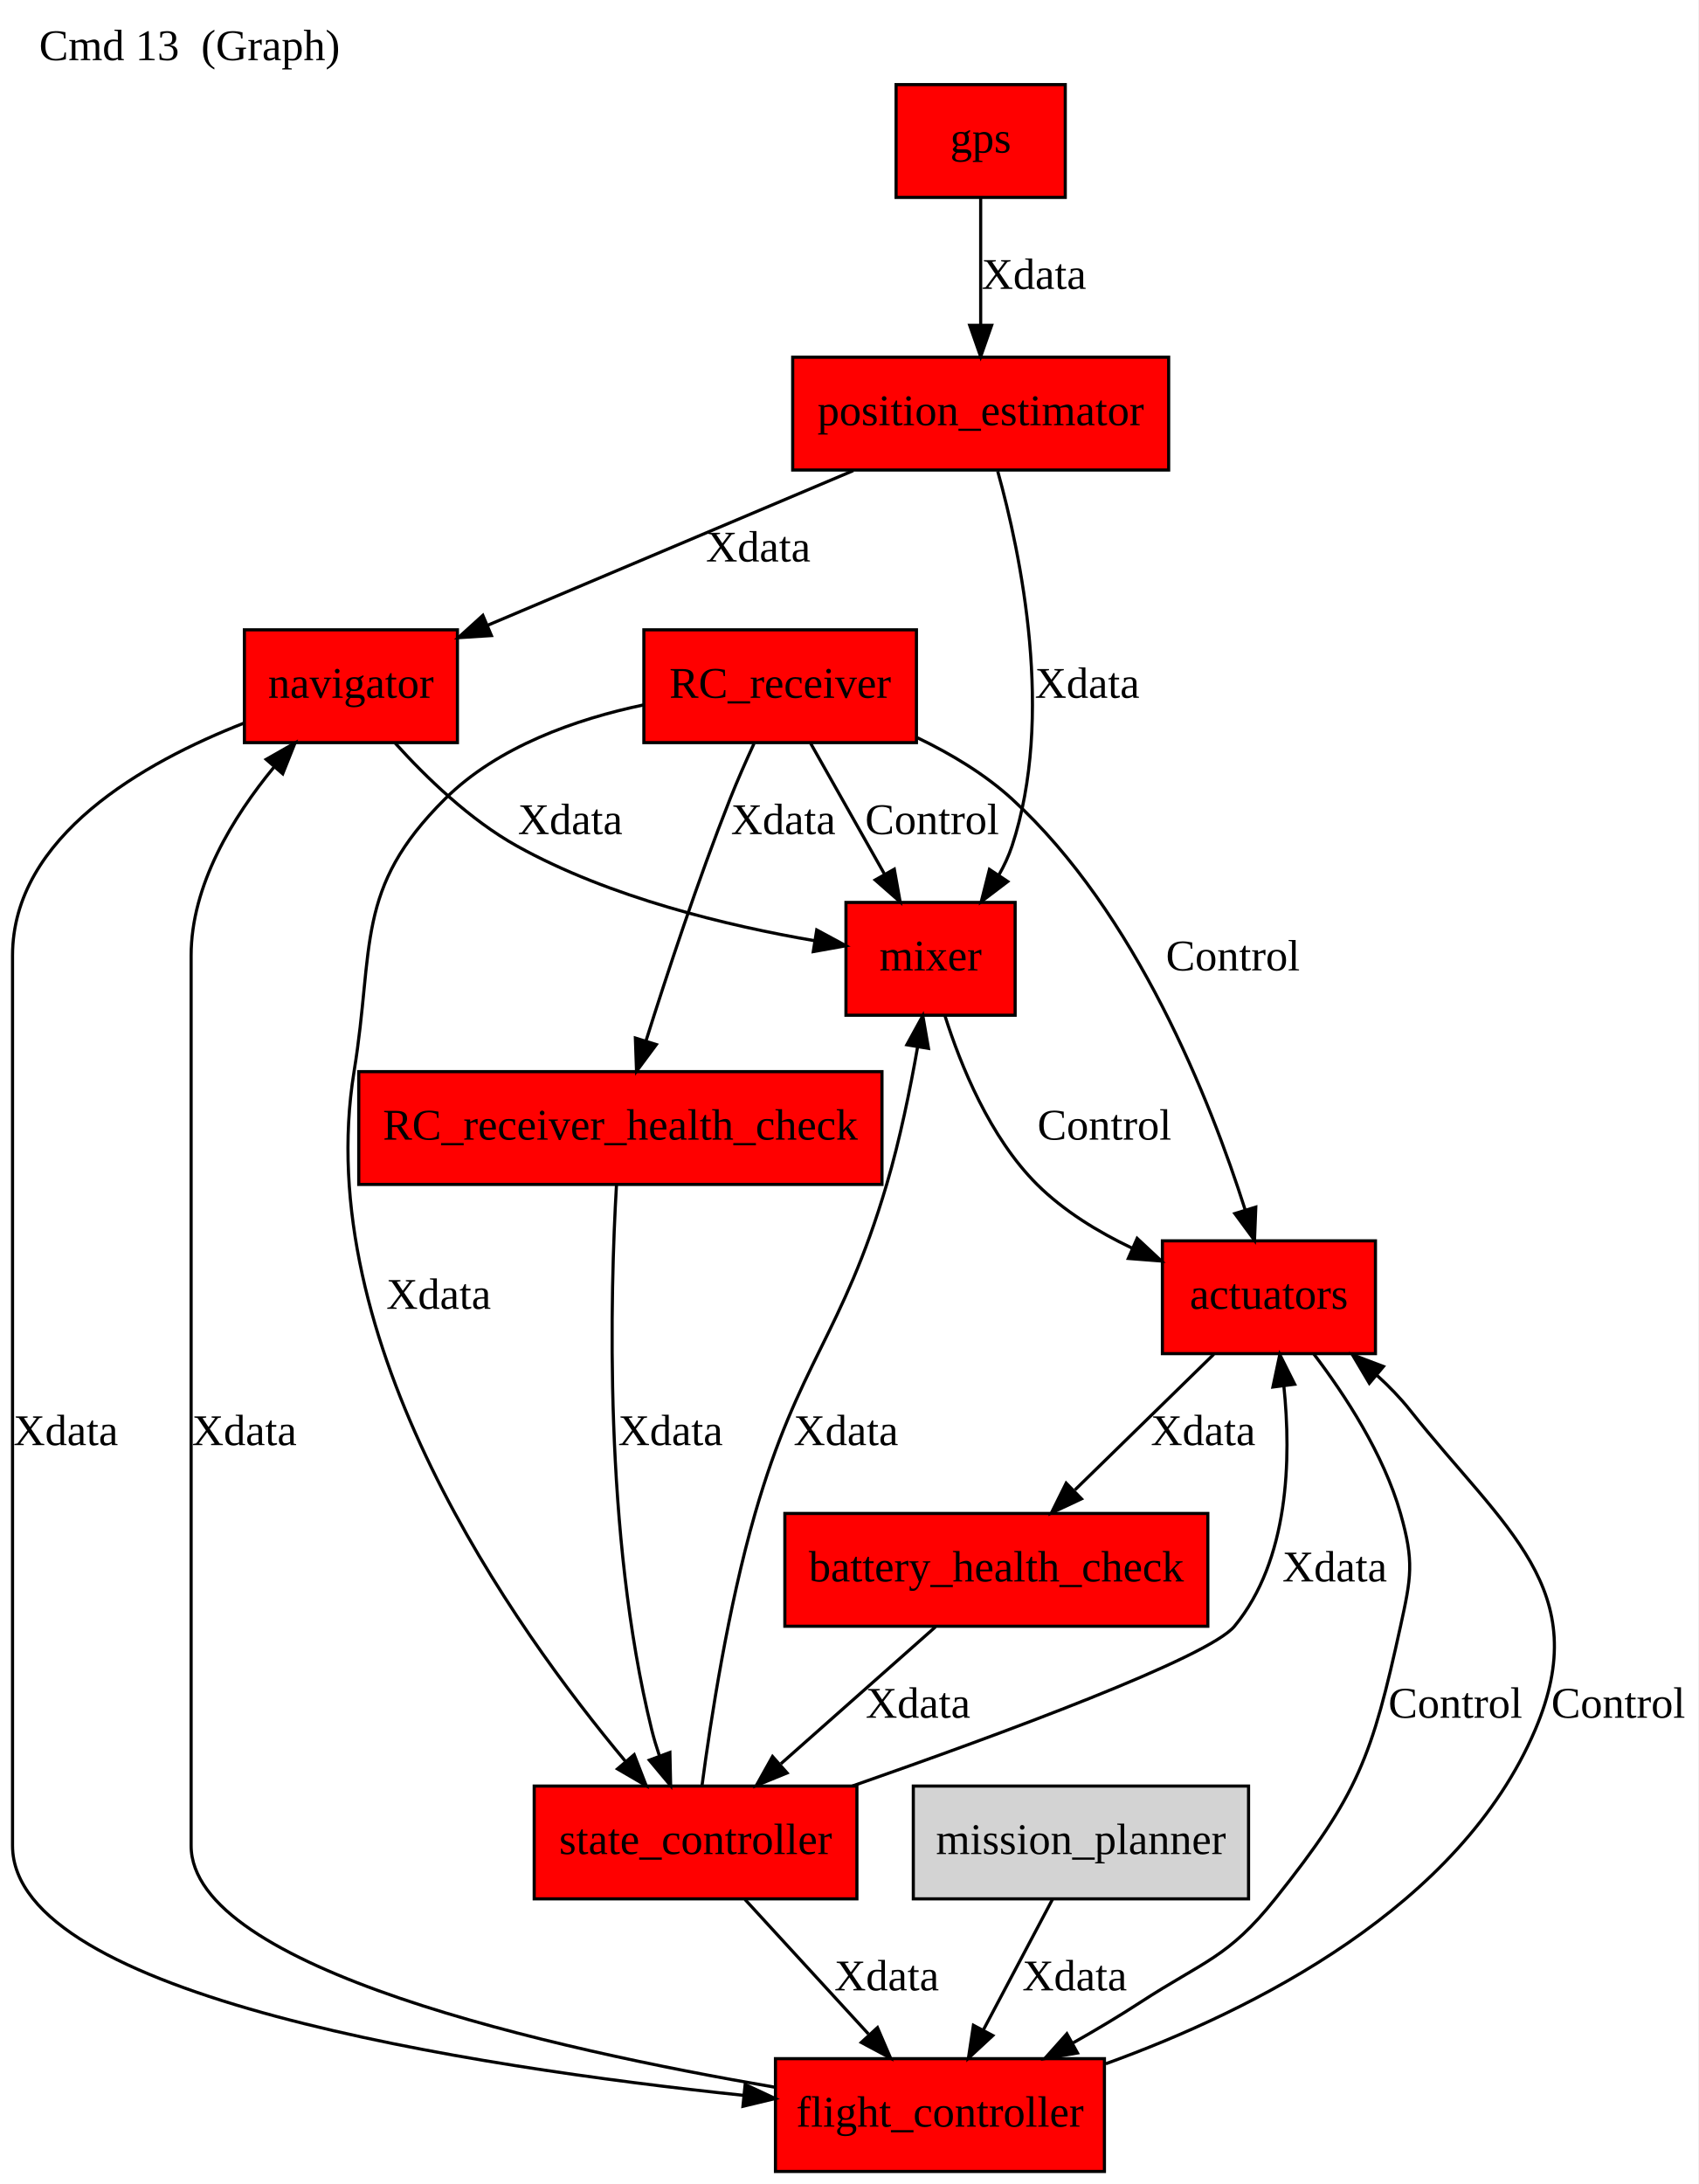
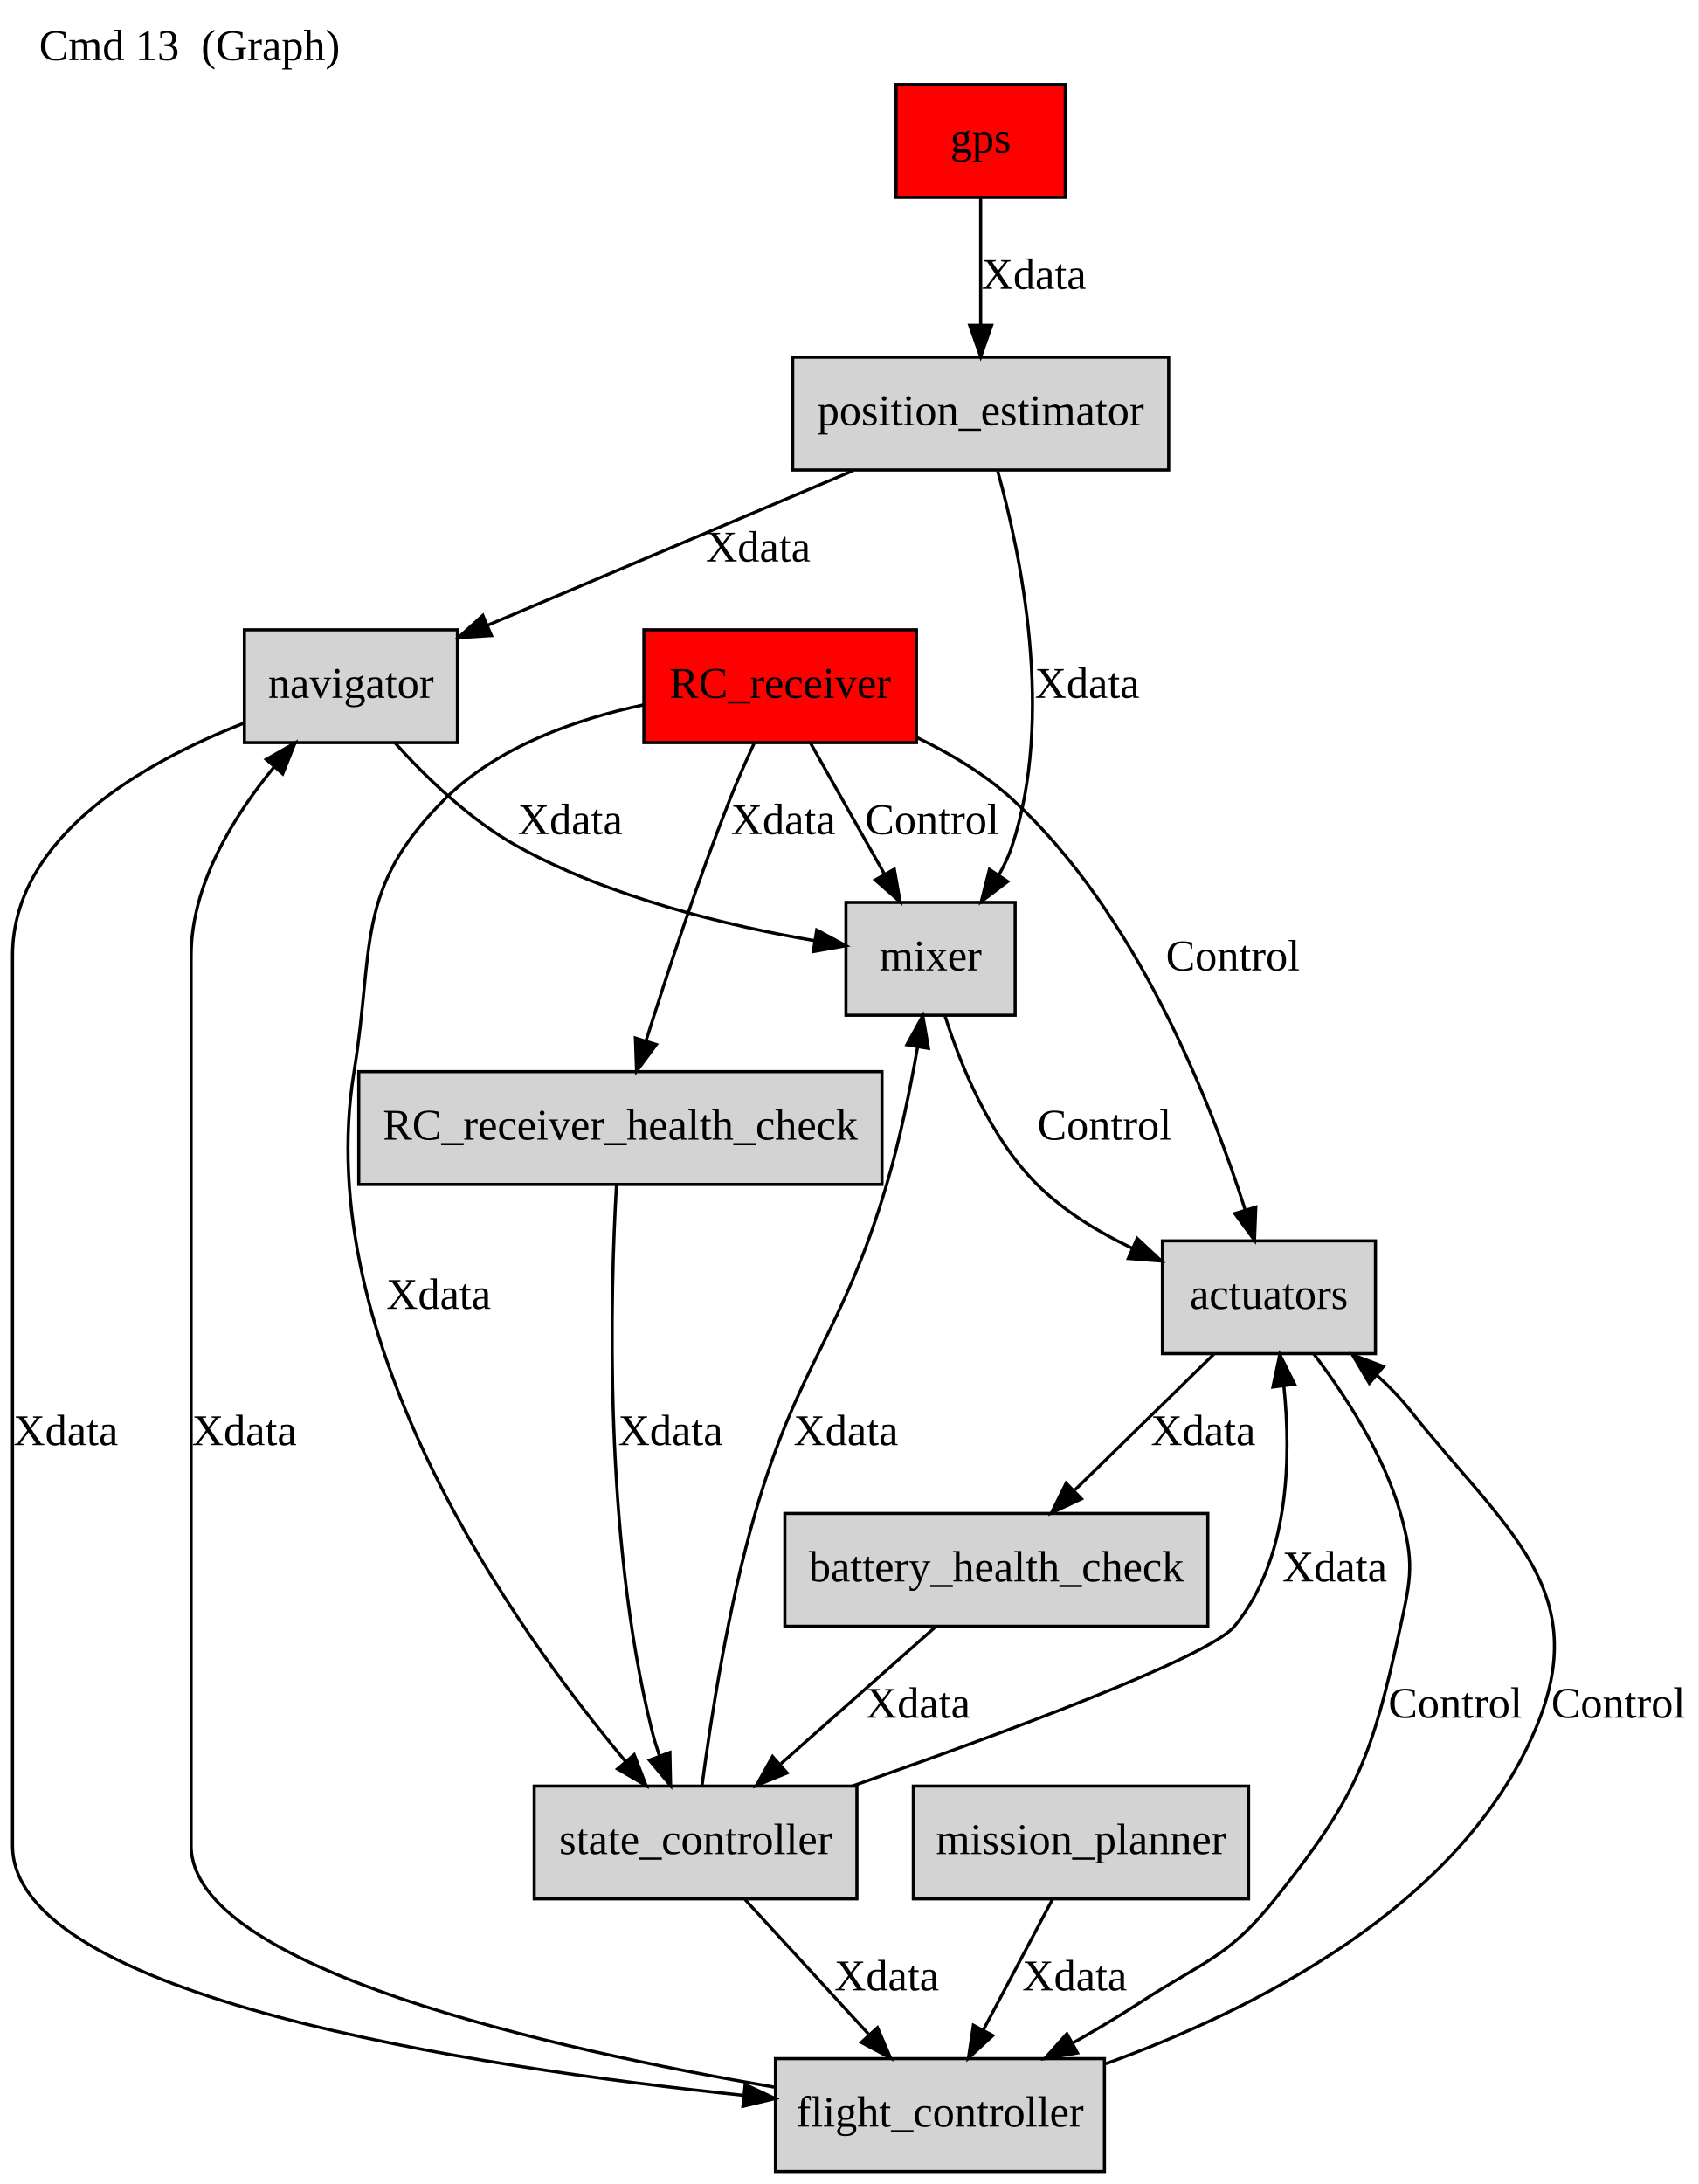
<svg xmlns="http://www.w3.org/2000/svg" xmlns:xlink="http://www.w3.org/1999/xlink" width="542pt" height="697pt" viewBox="0.00 0.00 542.00 697.00">
  <g id="graph0" class="graph" transform="scale(1 1) rotate(0) translate(4 693)">
    <polygon fill="white" stroke="none" points="-4,4 -4,-693 538,-693 538,4 -4,4" />
    <text text-anchor="middle" x="56.5" y="-673.8" font-family="Times New Roman,serif" font-size="14.00">Cmd 13  (Graph)</text>
    <g id="node1" class="node">
      <g id="a_node1">
-         <a xlink:title="CAPEC-242:Code Injection; &#10; insideTrustedBoundary">
-           <polygon fill="red" stroke="black" points="142,-492 74,-492 74,-456 142,-456 142,-492" />
+         <a xlink:title="&#10; insideTrustedBoundary">
+           <polygon fill="lightgrey" stroke="black" points="142,-492 74,-492 74,-456 142,-456 142,-492" />
          <text text-anchor="middle" x="108" y="-470.3" font-family="Times New Roman,serif" font-size="14.00">navigator</text>
        </a>
      </g>
    </g>
    <g id="node2" class="node">
      <g id="a_node2">
-         <a xlink:title="CAPEC-242:Code Injection; &#10; insideTrustedBoundary">
-           <polygon fill="red" stroke="black" points="320,-405 266,-405 266,-369 320,-369 320,-405" />
+         <a xlink:title="&#10; insideTrustedBoundary">
+           <polygon fill="lightgrey" stroke="black" points="320,-405 266,-405 266,-369 320,-369 320,-405" />
          <text text-anchor="middle" x="293" y="-383.3" font-family="Times New Roman,serif" font-size="14.00">mixer</text>
        </a>
      </g>
    </g>
    <g id="edge1" class="edge">
      <path fill="none" stroke="black" d="M122.109,-455.854C131.948,-444.953 145.967,-431.364 161,-423 190.669,-406.493 228.45,-397.501 255.984,-392.783" />
      <polygon fill="black" stroke="black" points="256.677,-396.216 265.996,-391.177 255.568,-389.305 256.677,-396.216" />
      <text text-anchor="middle" x="178" y="-426.8" font-family="Times New Roman,serif" font-size="14.00">Xdata</text>
    </g>
    <g id="node8" class="node">
      <g id="a_node8">
-         <a xlink:title="CAPEC-242:Code Injection; &#10; insideTrustedBoundary">
-           <polygon fill="red" stroke="black" points="348.5,-36 243.5,-36 243.5,-0 348.5,-0 348.5,-36" />
+         <a xlink:title="&#10; insideTrustedBoundary">
+           <polygon fill="lightgrey" stroke="black" points="348.5,-36 243.5,-36 243.5,-0 348.5,-0 348.5,-36" />
          <text text-anchor="middle" x="296" y="-14.3" font-family="Times New Roman,serif" font-size="14.00">flight_controller</text>
        </a>
      </g>
    </g>
    <g id="edge19" class="edge">
      <path fill="none" stroke="black" d="M73.828,-462.211C42.188,-449.836 0,-426.177 0,-388 0,-388 0,-388 0,-104 0,-55.849 146.53,-33.377 233.397,-24.285" />
      <polygon fill="black" stroke="black" points="233.827,-27.76 243.422,-23.268 233.12,-20.796 233.827,-27.76" />
      <text text-anchor="middle" x="17" y="-231.8" font-family="Times New Roman,serif" font-size="14.00">Xdata</text>
    </g>
    <g id="node6" class="node">
      <g id="a_node6">
-         <a xlink:title="CAPEC-242:Code Injection; &#10; insideTrustedBoundary">
-           <polygon fill="red" stroke="black" points="435,-297 367,-297 367,-261 435,-261 435,-297" />
+         <a xlink:title="&#10; insideTrustedBoundary">
+           <polygon fill="lightgrey" stroke="black" points="435,-297 367,-297 367,-261 435,-261 435,-297" />
          <text text-anchor="middle" x="401" y="-275.3" font-family="Times New Roman,serif" font-size="14.00">actuators</text>
        </a>
      </g>
    </g>
    <g id="edge15" class="edge">
      <path fill="none" stroke="black" d="M297.593,-368.847C302.568,-353.115 311.888,-330.039 327,-315 335.492,-306.548 346.417,-299.868 357.25,-294.708" />
      <polygon fill="black" stroke="black" points="358.939,-297.789 366.683,-290.559 356.121,-291.381 358.939,-297.789" />
      <text text-anchor="middle" x="348.5" y="-329.3" font-family="Times New Roman,serif" font-size="14.00">Control</text>
    </g>
    <g id="node3" class="node">
      <g id="a_node3">
-         <a xlink:title="CAPEC-242:Code Injection; &#10; insideTrustedBoundary">
-           <polygon fill="red" stroke="black" points="369,-579 249,-579 249,-543 369,-543 369,-579" />
+         <a xlink:title="&#10; insideTrustedBoundary">
+           <polygon fill="lightgrey" stroke="black" points="369,-579 249,-579 249,-543 369,-543 369,-579" />
          <text text-anchor="middle" x="309" y="-557.3" font-family="Times New Roman,serif" font-size="14.00">position_estimator</text>
        </a>
      </g>
    </g>
    <g id="edge2" class="edge">
      <path fill="none" stroke="black" d="M268.325,-542.799C234.457,-528.477 186.337,-508.128 151.664,-493.465" />
      <polygon fill="black" stroke="black" points="152.838,-490.161 142.264,-489.49 150.111,-496.608 152.838,-490.161" />
      <text text-anchor="middle" x="238" y="-513.8" font-family="Times New Roman,serif" font-size="14.00">Xdata</text>
    </g>
    <g id="edge13" class="edge">
      <path fill="none" stroke="black" d="M314.441,-542.606C321.826,-516.067 332.631,-464.207 319,-423 317.954,-419.838 316.5,-416.729 314.808,-413.748" />
      <polygon fill="black" stroke="black" points="317.631,-411.672 309.193,-405.265 311.794,-415.536 317.631,-411.672" />
      <text text-anchor="middle" x="343" y="-470.3" font-family="Times New Roman,serif" font-size="14.00">Xdata</text>
    </g>
    <g id="node4" class="node">
      <g id="a_node4">
-         <a xlink:title="CAPEC-148:Content Spoofing; &#10; CAPEC-601:Jamming; &#10; insideTrustedBoundary; &#10; broadcastFromOutsideTB">
+         <a xlink:title="CAPEC-601:Jamming; &#10; CAPEC-148:Content Spoofing; &#10; insideTrustedBoundary; &#10; broadcastFromOutsideTB">
          <polygon fill="red" stroke="black" points="336,-666 282,-666 282,-630 336,-630 336,-666" />
          <text text-anchor="middle" x="309" y="-644.3" font-family="Times New Roman,serif" font-size="14.00">gps</text>
        </a>
      </g>
    </g>
    <g id="edge3" class="edge">
      <path fill="none" stroke="black" d="M309,-629.799C309,-618.163 309,-602.548 309,-589.237" />
      <polygon fill="black" stroke="black" points="312.5,-589.175 309,-579.175 305.5,-589.175 312.5,-589.175" />
      <text text-anchor="middle" x="326" y="-600.8" font-family="Times New Roman,serif" font-size="14.00">Xdata</text>
    </g>
    <g id="node5" class="node">
      <g id="a_node5">
-         <a xlink:title="CAPEC-242:Code Injection; &#10; insideTrustedBoundary">
-           <polygon fill="red" stroke="black" points="269.5,-123 166.5,-123 166.5,-87 269.5,-87 269.5,-123" />
+         <a xlink:title="&#10; insideTrustedBoundary">
+           <polygon fill="lightgrey" stroke="black" points="269.5,-123 166.5,-123 166.5,-87 269.5,-87 269.5,-123" />
          <text text-anchor="middle" x="218" y="-101.3" font-family="Times New Roman,serif" font-size="14.00">state_controller</text>
        </a>
      </g>
    </g>
    <g id="edge17" class="edge">
      <path fill="none" stroke="black" d="M220.066,-123.174C222.816,-143.994 228.359,-180.018 237,-210 250.919,-258.296 264.743,-266.803 279,-315 283.218,-329.26 286.528,-345.511 288.869,-358.863" />
      <polygon fill="black" stroke="black" points="285.438,-359.57 290.536,-368.857 292.343,-358.417 285.438,-359.57" />
      <text text-anchor="middle" x="266" y="-231.8" font-family="Times New Roman,serif" font-size="14.00">Xdata</text>
    </g>
    <g id="edge4" class="edge">
      <path fill="none" stroke="black" d="M268.079,-123.026C315.862,-139.708 381.771,-164.034 390,-174 407.465,-195.15 408.148,-227.556 405.773,-250.568" />
      <polygon fill="black" stroke="black" points="402.273,-250.347 404.469,-260.712 409.216,-251.239 402.273,-250.347" />
      <text text-anchor="middle" x="422" y="-188.3" font-family="Times New Roman,serif" font-size="14.00">Xdata</text>
    </g>
    <g id="edge20" class="edge">
      <path fill="none" stroke="black" d="M233.784,-86.799C245.097,-74.471 260.507,-57.679 273.16,-43.89" />
      <polygon fill="black" stroke="black" points="276.057,-45.91 280.239,-36.175 270.899,-41.177 276.057,-45.91" />
      <text text-anchor="middle" x="279" y="-57.8" font-family="Times New Roman,serif" font-size="14.00">Xdata</text>
    </g>
    <g id="edge9" class="edge">
      <path fill="none" stroke="black" d="M415.367,-260.832C425.284,-247.803 437.618,-228.955 443,-210 447.37,-194.608 446.421,-189.63 443,-174 433.901,-132.426 429.547,-120.263 403,-87 387.973,-68.171 380.184,-67.152 360,-54 353.211,-49.576 345.818,-45.177 338.546,-41.067" />
      <polygon fill="black" stroke="black" points="339.9,-37.816 329.455,-36.036 336.51,-43.941 339.9,-37.816" />
      <text text-anchor="middle" x="460.5" y="-144.8" font-family="Times New Roman,serif" font-size="14.00">Control</text>
    </g>
    <g id="node10" class="node">
      <g id="a_node10">
-         <a xlink:title="CAPEC-242:Code Injection; &#10; insideTrustedBoundary">
-           <polygon fill="red" stroke="black" points="381.5,-210 246.5,-210 246.5,-174 381.5,-174 381.5,-210" />
+         <a xlink:title="&#10; insideTrustedBoundary">
+           <polygon fill="lightgrey" stroke="black" points="381.5,-210 246.5,-210 246.5,-174 381.5,-174 381.5,-210" />
          <text text-anchor="middle" x="314" y="-188.3" font-family="Times New Roman,serif" font-size="14.00">battery_health_check</text>
        </a>
      </g>
    </g>
    <g id="edge10" class="edge">
      <path fill="none" stroke="black" d="M383.394,-260.799C370.659,-248.356 353.267,-231.364 339.081,-217.504" />
      <polygon fill="black" stroke="black" points="341.178,-214.66 331.58,-210.175 336.286,-219.667 341.178,-214.66" />
      <text text-anchor="middle" x="380" y="-231.8" font-family="Times New Roman,serif" font-size="14.00">Xdata</text>
    </g>
    <g id="node7" class="node">
      <g id="a_node7">
        <a xlink:title="&#10; hasSensitiveInfo; &#10; insideTrustedBoundary">
          <polygon fill="lightgrey" stroke="black" points="394.5,-123 287.5,-123 287.5,-87 394.5,-87 394.5,-123" />
          <text text-anchor="middle" x="341" y="-101.3" font-family="Times New Roman,serif" font-size="14.00">mission_planner</text>
        </a>
      </g>
    </g>
    <g id="edge5" class="edge">
      <path fill="none" stroke="black" d="M331.894,-86.799C325.55,-74.817 316.974,-58.617 309.795,-45.057" />
      <polygon fill="black" stroke="black" points="312.865,-43.376 305.093,-36.175 306.679,-46.651 312.865,-43.376" />
      <text text-anchor="middle" x="339" y="-57.8" font-family="Times New Roman,serif" font-size="14.00">Xdata</text>
    </g>
    <g id="edge14" class="edge">
      <path fill="none" stroke="black" d="M243.255,-26.898C172.872,-38.949 57,-64.75 57,-104 57,-388 57,-388 57,-388 57,-410.569 70.383,-432.32 83.438,-448.17" />
      <polygon fill="black" stroke="black" points="80.957,-450.649 90.163,-455.893 86.236,-446.053 80.957,-450.649" />
      <text text-anchor="middle" x="74" y="-231.8" font-family="Times New Roman,serif" font-size="14.00">Xdata</text>
    </g>
    <g id="edge11" class="edge">
      <path fill="none" stroke="black" d="M348.923,-34.374C396.343,-51.514 462.008,-84.537 486,-141 505.043,-185.817 476.252,-204.843 446,-243 442.933,-246.868 439.353,-250.557 435.577,-253.991" />
      <polygon fill="black" stroke="black" points="433.052,-251.541 427.65,-260.655 437.557,-256.899 433.052,-251.541" />
      <text text-anchor="middle" x="512.5" y="-144.8" font-family="Times New Roman,serif" font-size="14.00">Control</text>
    </g>
    <g id="node9" class="node">
      <g id="a_node9">
-         <a xlink:title="CAPEC-151:Identity Spoofing; &#10; CAPEC-125:Flooding; &#10; CAPEC-601:Jamming; &#10; CAPEC-148:Content Spoofing; &#10; CAPEC-28:Fuzzing; &#10; insideTrustedBoundary; &#10; wifiFromOutsideTB">
+         <a xlink:title="CAPEC-148:Content Spoofing; &#10; CAPEC-125:Flooding; &#10; CAPEC-151:Identity Spoofing; &#10; CAPEC-601:Jamming; &#10; CAPEC-28:Fuzzing; &#10; insideTrustedBoundary; &#10; wifiFromOutsideTB">
          <polygon fill="red" stroke="black" points="288.5,-492 201.5,-492 201.5,-456 288.5,-456 288.5,-492" />
          <text text-anchor="middle" x="245" y="-470.3" font-family="Times New Roman,serif" font-size="14.00">RC_receiver</text>
        </a>
      </g>
    </g>
    <g id="edge8" class="edge">
      <path fill="none" stroke="black" d="M254.714,-455.799C261.48,-443.817 270.628,-427.617 278.286,-414.057" />
      <polygon fill="black" stroke="black" points="281.431,-415.604 283.301,-405.175 275.336,-412.162 281.431,-415.604" />
      <text text-anchor="middle" x="293.5" y="-426.8" font-family="Times New Roman,serif" font-size="14.00">Control</text>
    </g>
    <g id="edge7" class="edge">
      <path fill="none" stroke="black" d="M201.373,-468.034C179.796,-463.479 154.839,-454.745 138,-438 109.099,-409.261 115.529,-391.232 109,-351 95.024,-264.874 159.935,-173.539 195.715,-130.784" />
      <polygon fill="black" stroke="black" points="198.412,-133.016 202.241,-123.137 193.087,-128.472 198.412,-133.016" />
      <text text-anchor="middle" x="136" y="-275.3" font-family="Times New Roman,serif" font-size="14.00">Xdata</text>
    </g>
    <g id="edge6" class="edge">
      <path fill="none" stroke="black" d="M288.787,-457.563C299.461,-452.443 310.299,-445.964 319,-438 358.668,-401.694 382.294,-341.749 393.36,-307.072" />
      <polygon fill="black" stroke="black" points="396.809,-307.763 396.395,-297.176 390.116,-305.71 396.809,-307.763" />
      <text text-anchor="middle" x="389.5" y="-383.3" font-family="Times New Roman,serif" font-size="14.00">Control</text>
    </g>
    <g id="node11" class="node">
      <g id="a_node11">
-         <a xlink:title="CAPEC-242:Code Injection; &#10; insideTrustedBoundary">
-           <polygon fill="red" stroke="black" points="277.5,-351 110.5,-351 110.5,-315 277.5,-315 277.5,-351" />
+         <a xlink:title="&#10; insideTrustedBoundary">
+           <polygon fill="lightgrey" stroke="black" points="277.5,-351 110.5,-351 110.5,-315 277.5,-315 277.5,-351" />
          <text text-anchor="middle" x="194" y="-329.3" font-family="Times New Roman,serif" font-size="14.00">RC_receiver_health_check</text>
        </a>
      </g>
    </g>
    <g id="edge18" class="edge">
      <path fill="none" stroke="black" d="M236.663,-455.707C234.081,-450.11 231.31,-443.84 229,-438 218.762,-412.12 208.81,-381.908 202.153,-360.737" />
      <polygon fill="black" stroke="black" points="205.476,-359.637 199.162,-351.129 198.792,-361.717 205.476,-359.637" />
      <text text-anchor="middle" x="246" y="-426.8" font-family="Times New Roman,serif" font-size="14.00">Xdata</text>
    </g>
    <g id="edge12" class="edge">
      <path fill="none" stroke="black" d="M294.573,-173.799C280.39,-161.241 260.973,-144.049 245.242,-130.12" />
      <polygon fill="black" stroke="black" points="247.205,-127.184 237.398,-123.175 242.565,-132.425 247.205,-127.184" />
      <text text-anchor="middle" x="289" y="-144.8" font-family="Times New Roman,serif" font-size="14.00">Xdata</text>
    </g>
    <g id="edge16" class="edge">
      <path fill="none" stroke="black" d="M192.761,-314.823C190.786,-280.982 188.575,-203.544 204,-141 204.667,-138.294 205.5,-135.519 206.425,-132.773" />
      <polygon fill="black" stroke="black" points="209.806,-133.725 210.046,-123.133 203.253,-131.264 209.806,-133.725" />
      <text text-anchor="middle" x="210" y="-231.8" font-family="Times New Roman,serif" font-size="14.00">Xdata</text>
    </g>
  </g>
</svg>
